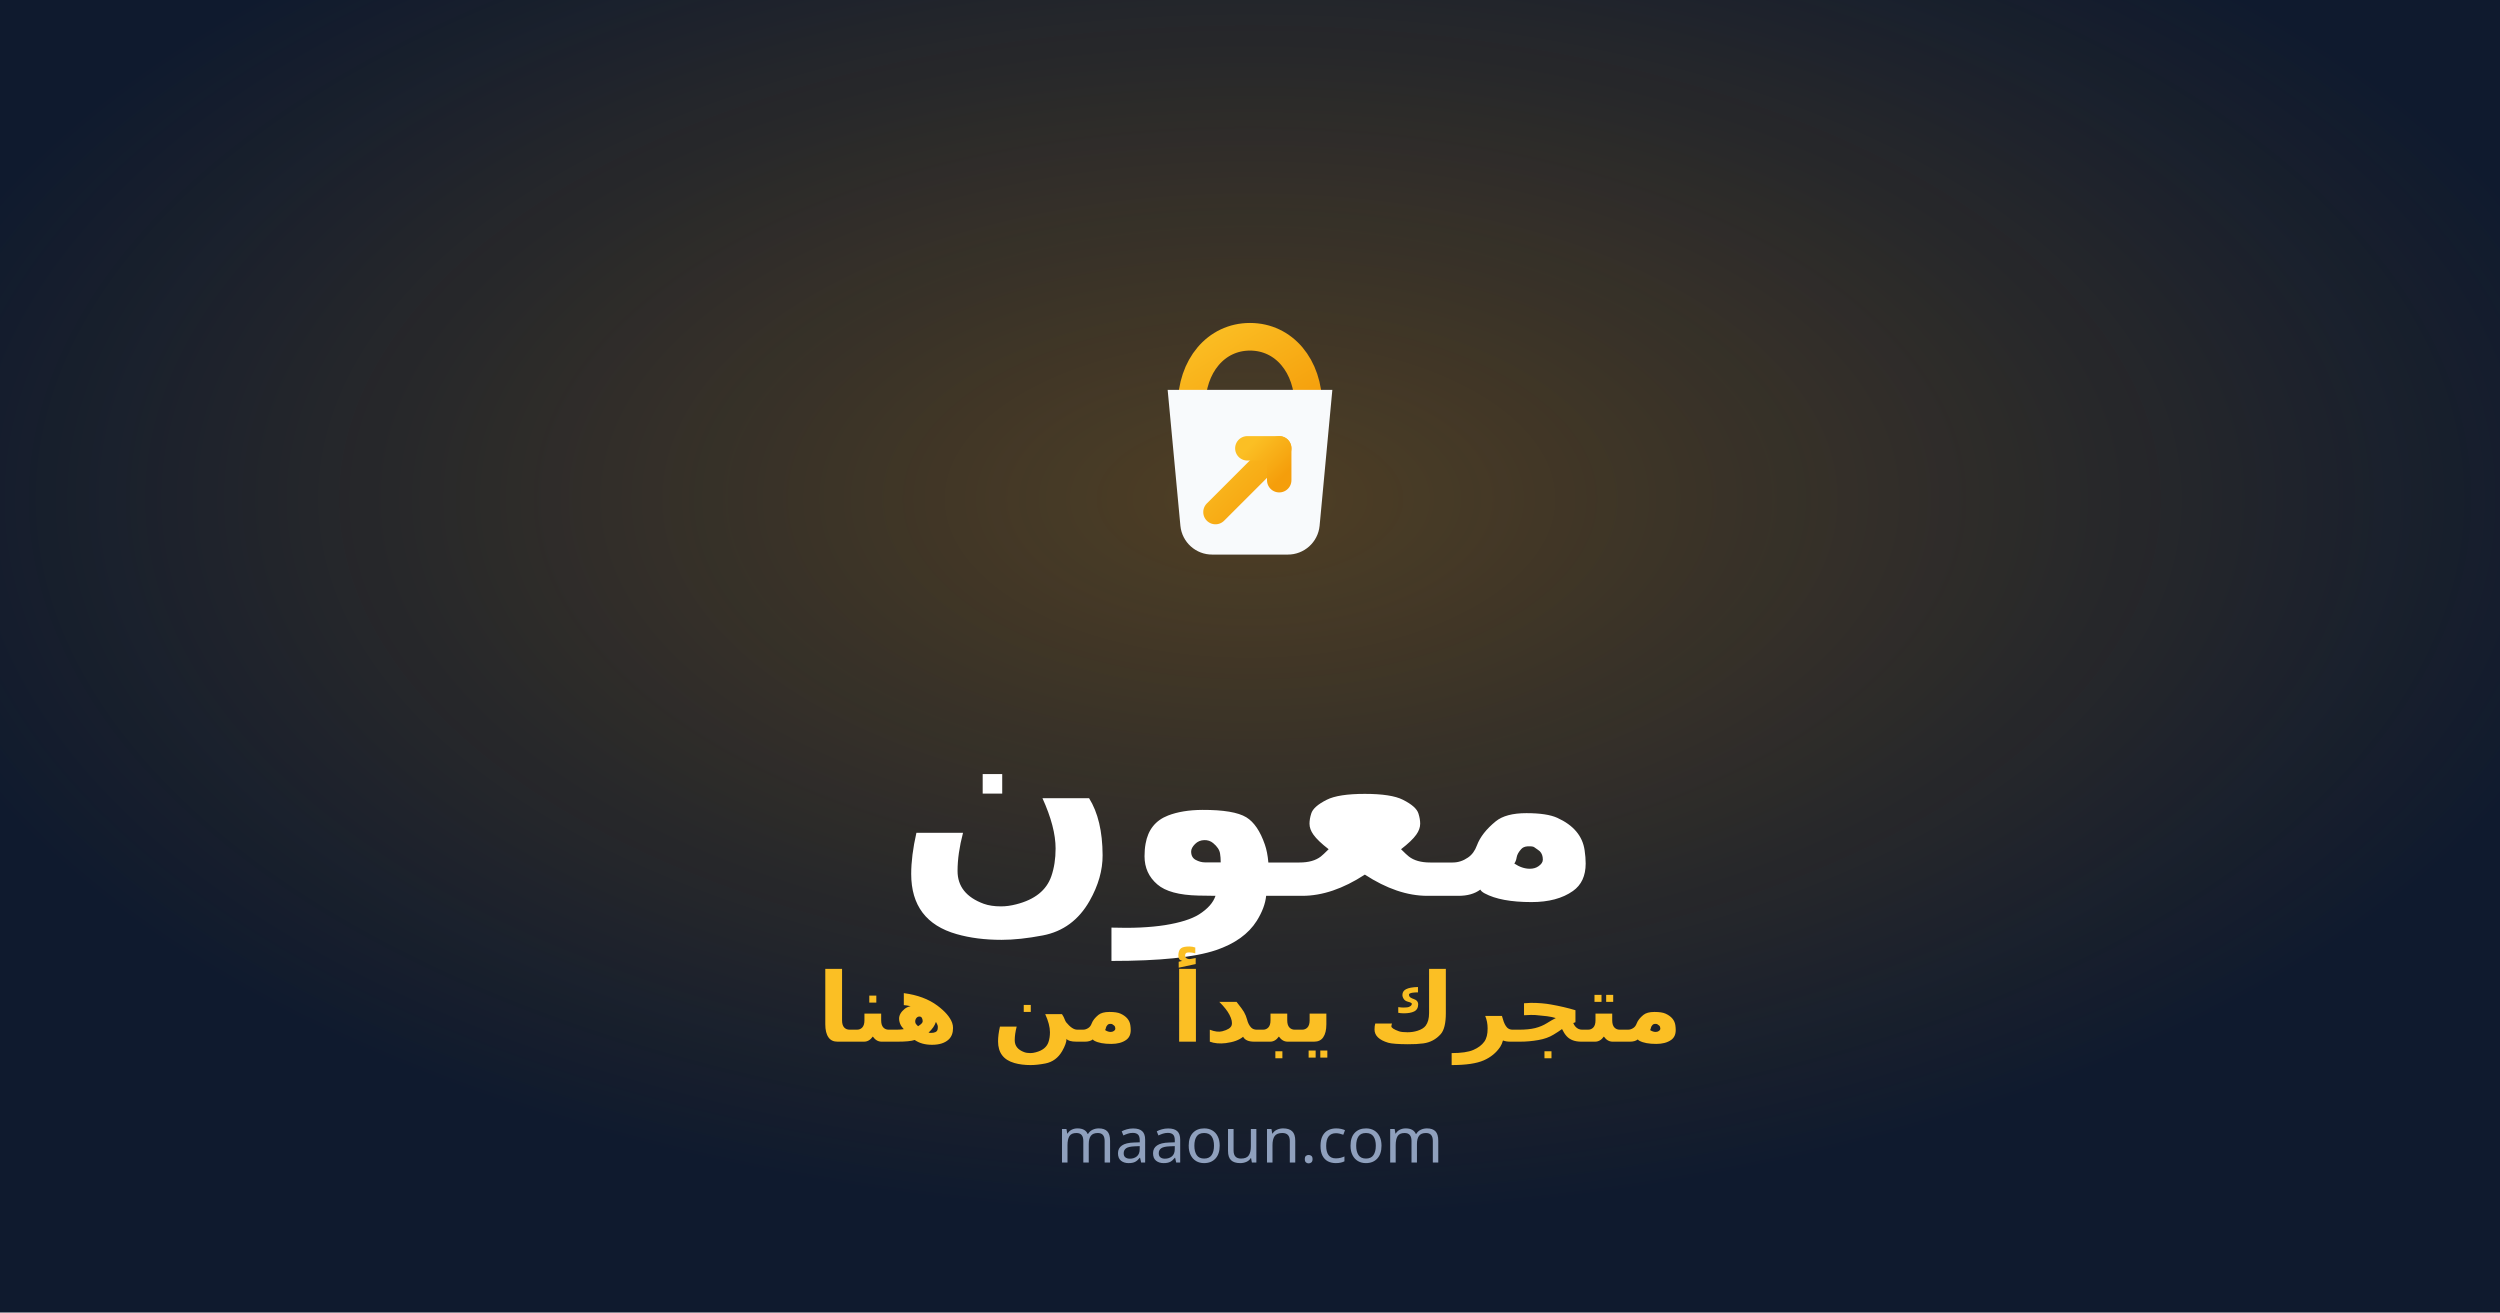
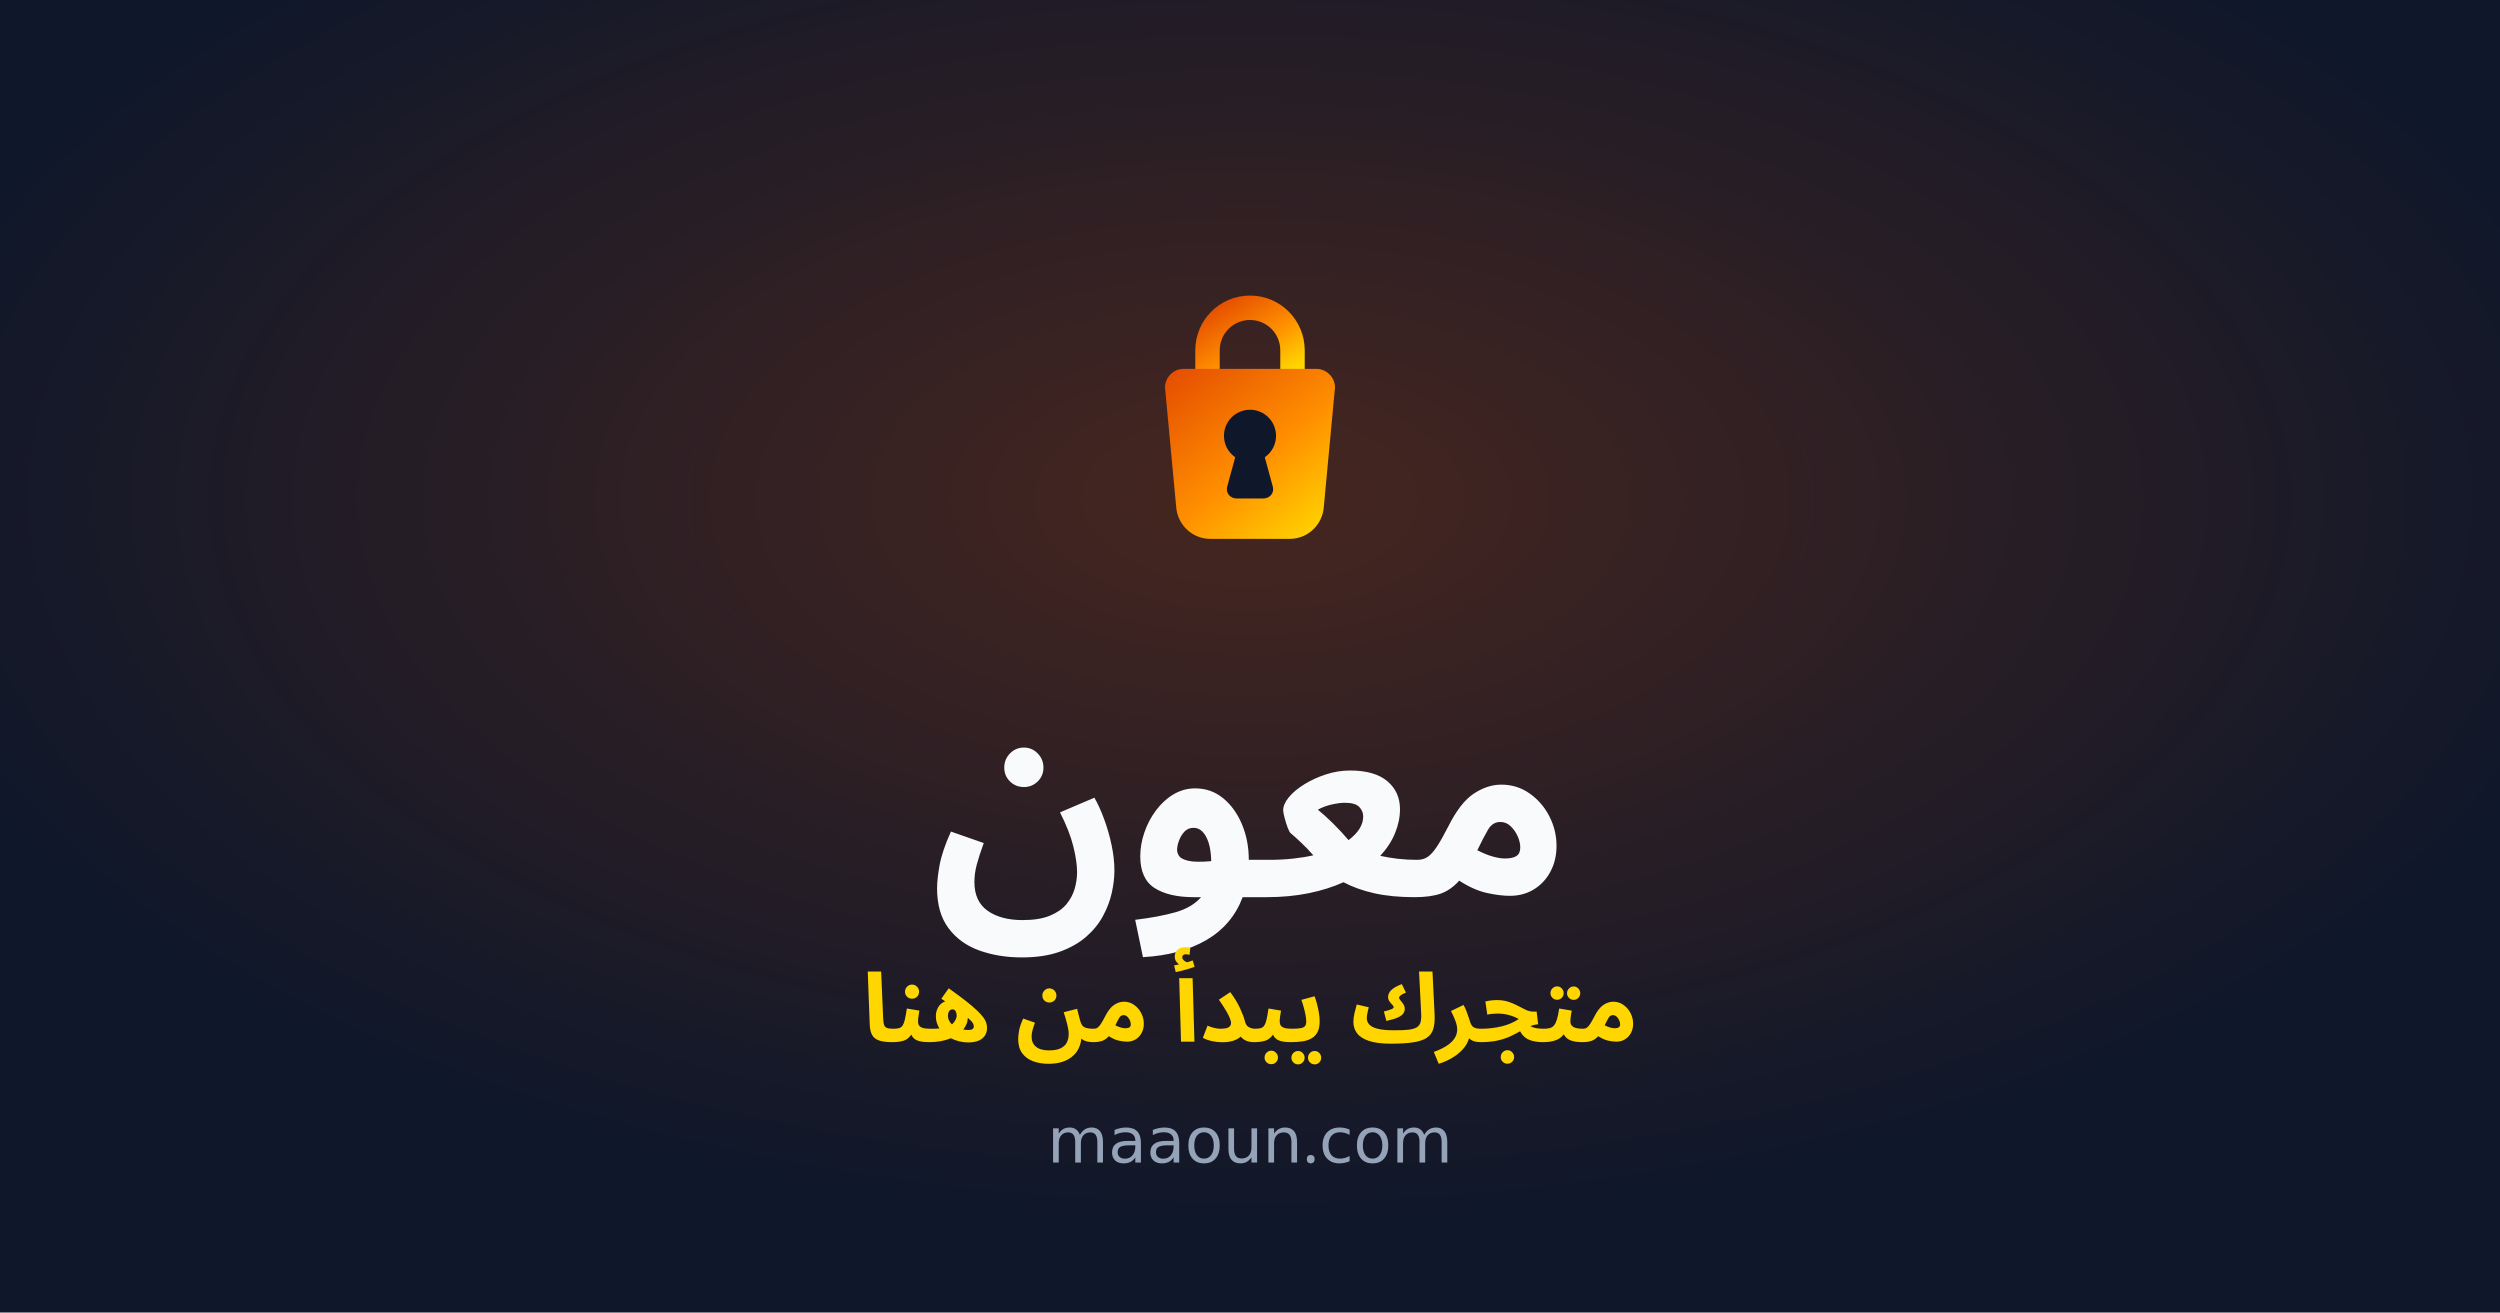
<svg xmlns="http://www.w3.org/2000/svg" viewBox="0 0 1200 630" fill="none">
  <defs>
-     <linearGradient id="og" x1="0" y1="0" x2="1" y2="1">
-       <stop offset="0" stop-color="#FBBF24" />
-       <stop offset="1" stop-color="#F59E0B" />
+     <linearGradient id="og" x1="0.1" y1="0" x2="0.9" y2="1">
+       <stop offset="0" stop-color="#E65100" />
+       <stop offset="0.55" stop-color="#FF8F00" />
+       <stop offset="1" stop-color="#FFD600" />
    </linearGradient>
    <radialGradient id="glow" cx="50%" cy="38%" r="55%">
-       <stop offset="0" stop-color="#F59E0B" stop-opacity="0.28" />
-       <stop offset="1" stop-color="#F59E0B" stop-opacity="0" />
+       <stop offset="0" stop-color="#E65100" stop-opacity="0.26" />
+       <stop offset="1" stop-color="#E65100" stop-opacity="0" />
    </radialGradient>
  </defs>
-   <rect x="0" y="0" width="1200" height="630" fill="#0F1A2E" />
+   <rect x="0" y="0" width="1200" height="630" fill="#0F172A" />
  <rect x="0" y="0" width="1200" height="630" fill="url(#glow)" />
-   <g transform="translate(600,205) scale(2.55) translate(-32,-32)">
-     <path d="M21 28c0-7.5 4.6-13 11-13s11 5.5 11 13" stroke="url(#og)" stroke-width="5.2" stroke-linecap="round" />
-     <path d="M16.5 25h31l-2.4 25.6a6 6 0 0 1-6 5.4H24.9a6 6 0 0 1-6-5.4L16.5 25Z" fill="#F8FAFC" />
-     <path d="M25.5 48 37.5 36" stroke="url(#og)" stroke-width="4.6" stroke-linecap="round" />
-     <path d="M31.5 36h6v6" stroke="url(#og)" stroke-width="4.6" stroke-linecap="round" stroke-linejoin="round" />
+   <g transform="translate(600,200) scale(2.55) translate(-32,-32)">
+     <g transform="translate(0,-2)">
+       <path d="M24 26 V21.5 A8 8 0 0 1 40 21.5 V26" stroke="url(#og)" stroke-width="4.6" stroke-linecap="round" />
+       <path d="M16 28.5 C16 26.6 17.6 25 19.5 25 H44.5 C46.4 25 48 26.6 48 28.5 L45.9 50.9 C45.7 54.3 42.9 57 39.5 57 H24.5 C21.1 57 18.3 54.3 18.1 50.9 Z" fill="url(#og)" />
+       <circle cx="32" cy="37.6" r="4.9" fill="#0F172A" />
+       <path d="M29.5 40.6 H34.5 L36.3 47.2 C36.6 48.4 35.7 49.4 34.5 49.4 H29.5 C28.3 49.4 27.4 48.4 27.7 47.2 Z" fill="#0F172A" />
+     </g>
  </g>
-   <text x="600" y="430" text-anchor="middle" fill="#FFFFFF" font-family="Cairo, sans-serif" font-size="128" font-weight="800">معون</text>
-   <text x="600" y="500" text-anchor="middle" fill="#FBBF24" font-family="Cairo, sans-serif" font-size="46" font-weight="600">متجرك يبدأ من هنا</text>
-   <text x="600" y="558" text-anchor="middle" fill="#8FA0BD" font-family="Cairo, sans-serif" font-size="30" font-weight="500">maaoun.com</text>
+   <text x="600" y="430" text-anchor="middle" fill="#F8FAFC" font-family="Cairo, Tajawal, 'Noto Sans Arabic', 'DejaVu Sans', sans-serif" font-size="128" font-weight="800">معون</text>
+   <text x="600" y="500" text-anchor="middle" fill="#FFD600" font-family="Cairo, Tajawal, 'Noto Sans Arabic', 'DejaVu Sans', sans-serif" font-size="46" font-weight="600">متجرك يبدأ من هنا</text>
+   <text x="600" y="558" text-anchor="middle" fill="#94A3B8" font-family="Cairo, Tajawal, 'Noto Sans Arabic', 'DejaVu Sans', sans-serif" font-size="30" font-weight="500">maaoun.com</text>
</svg>
